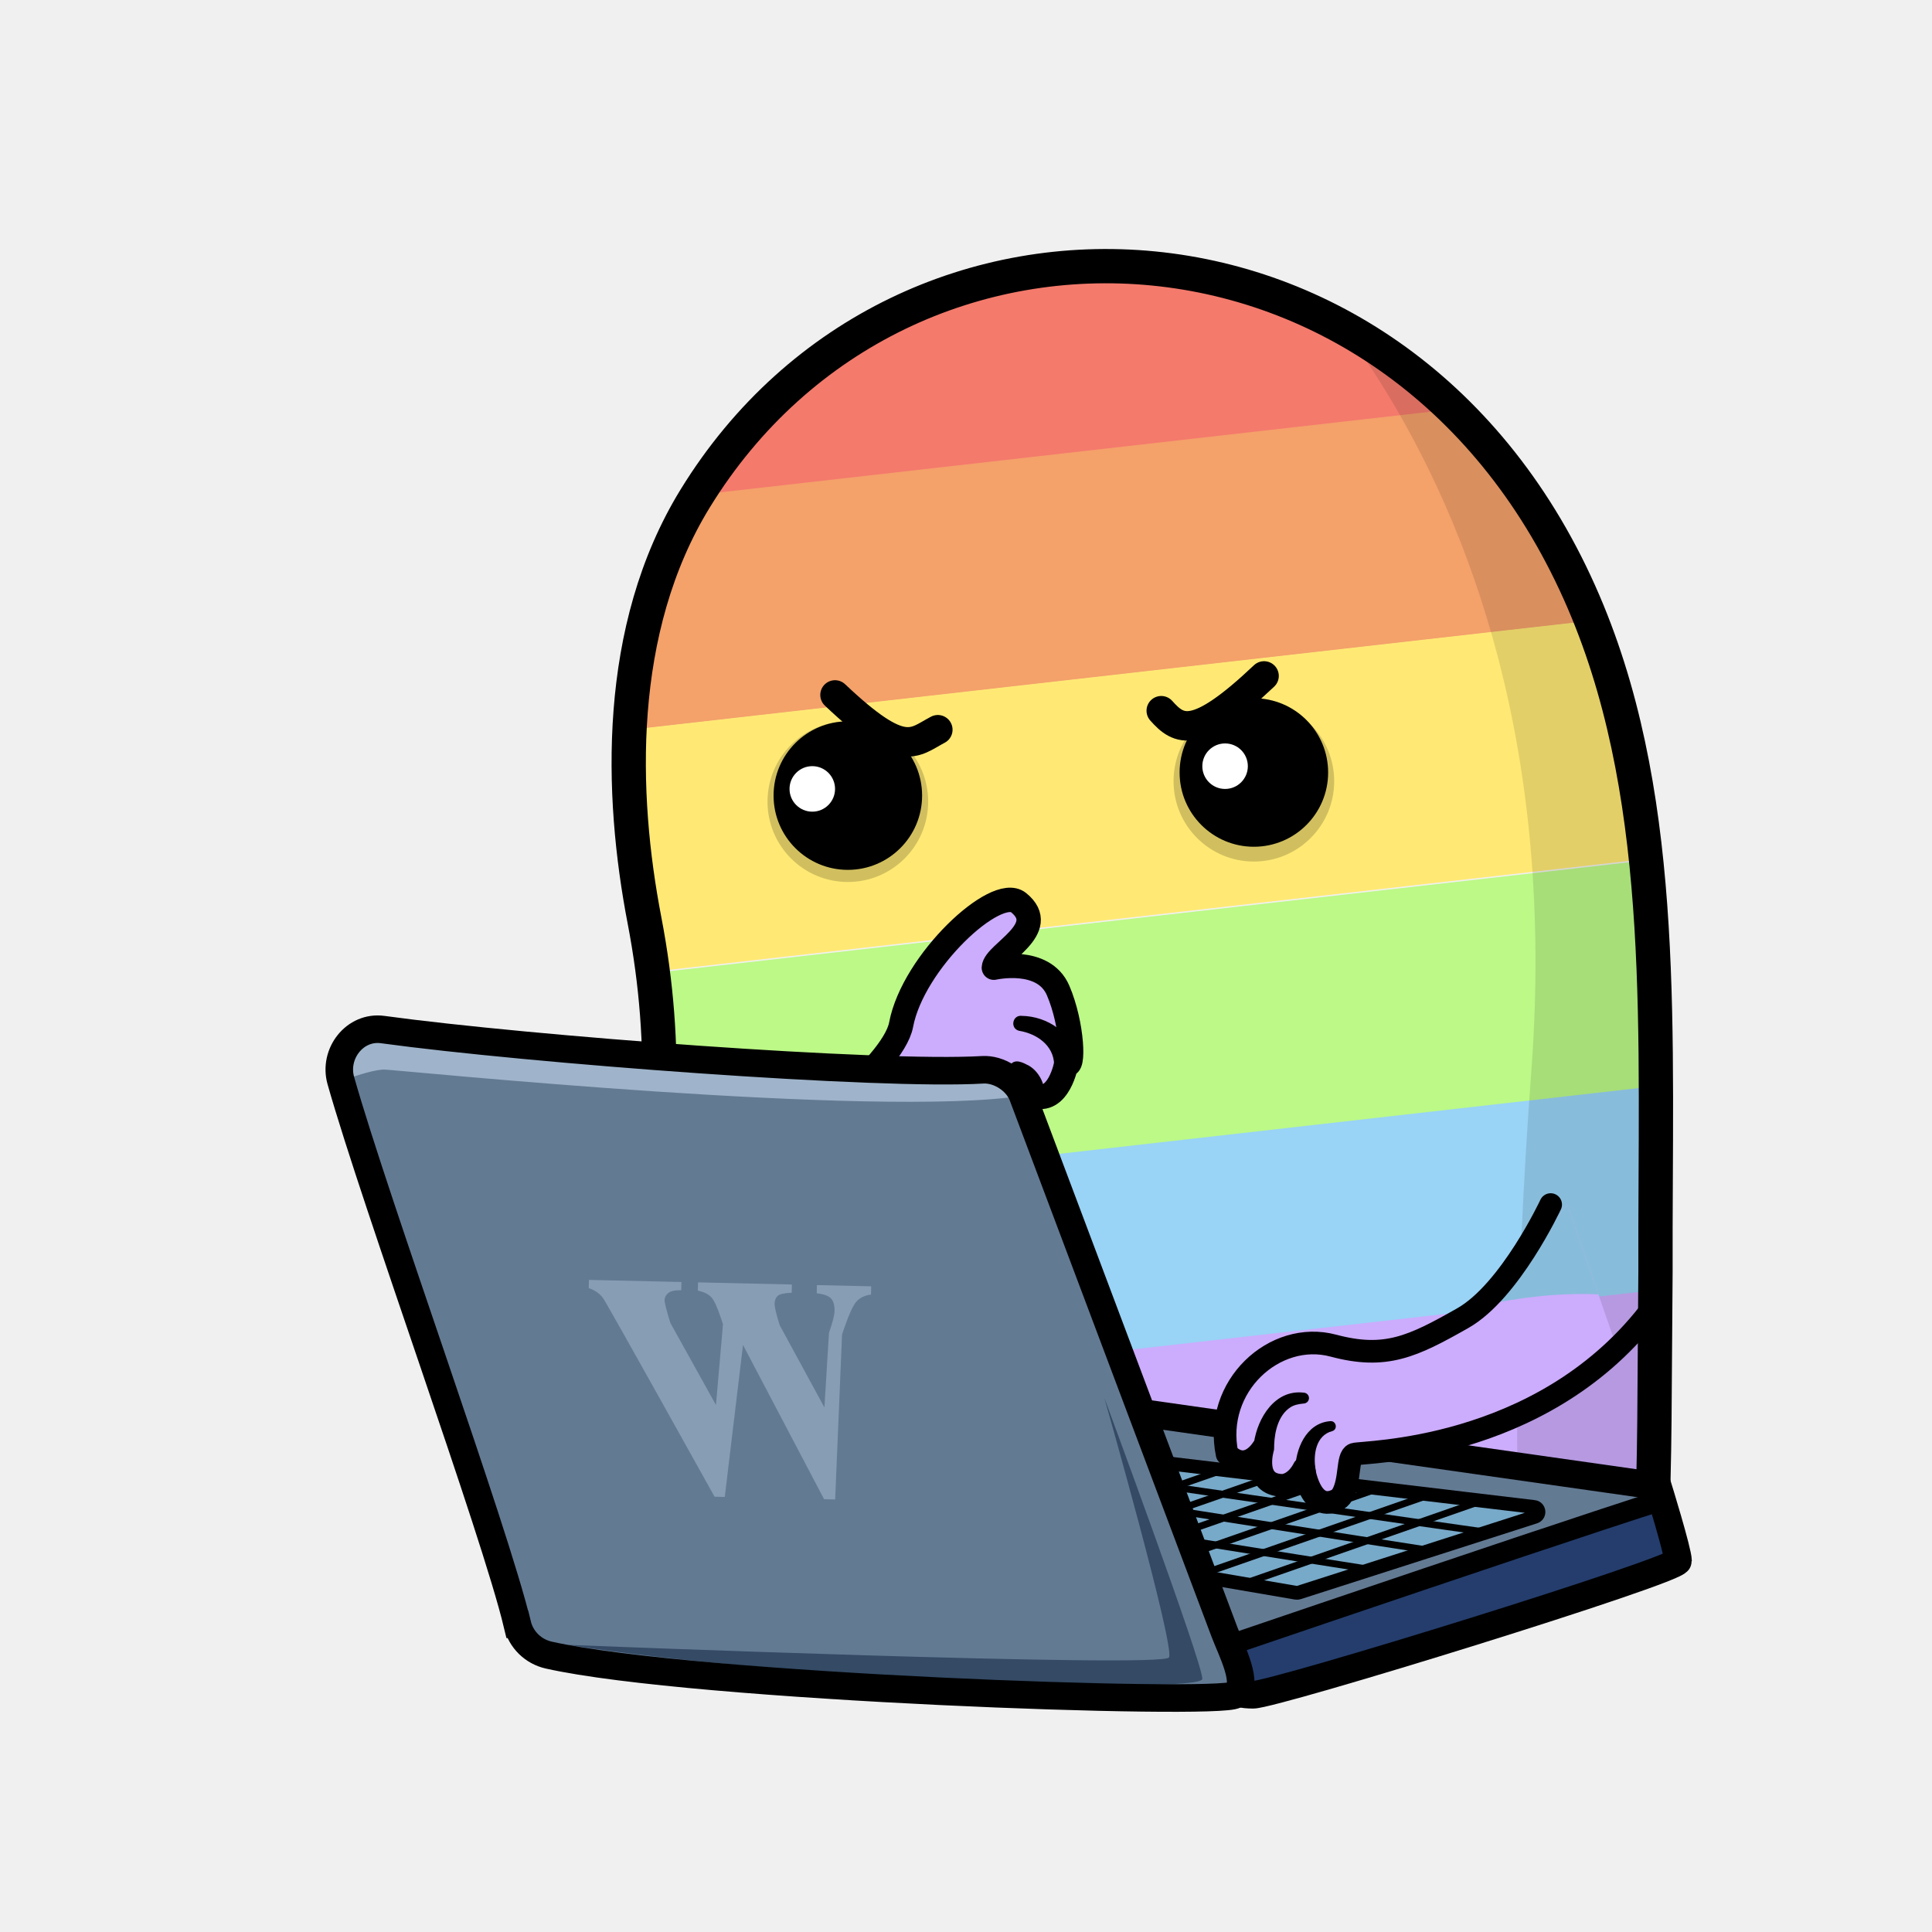
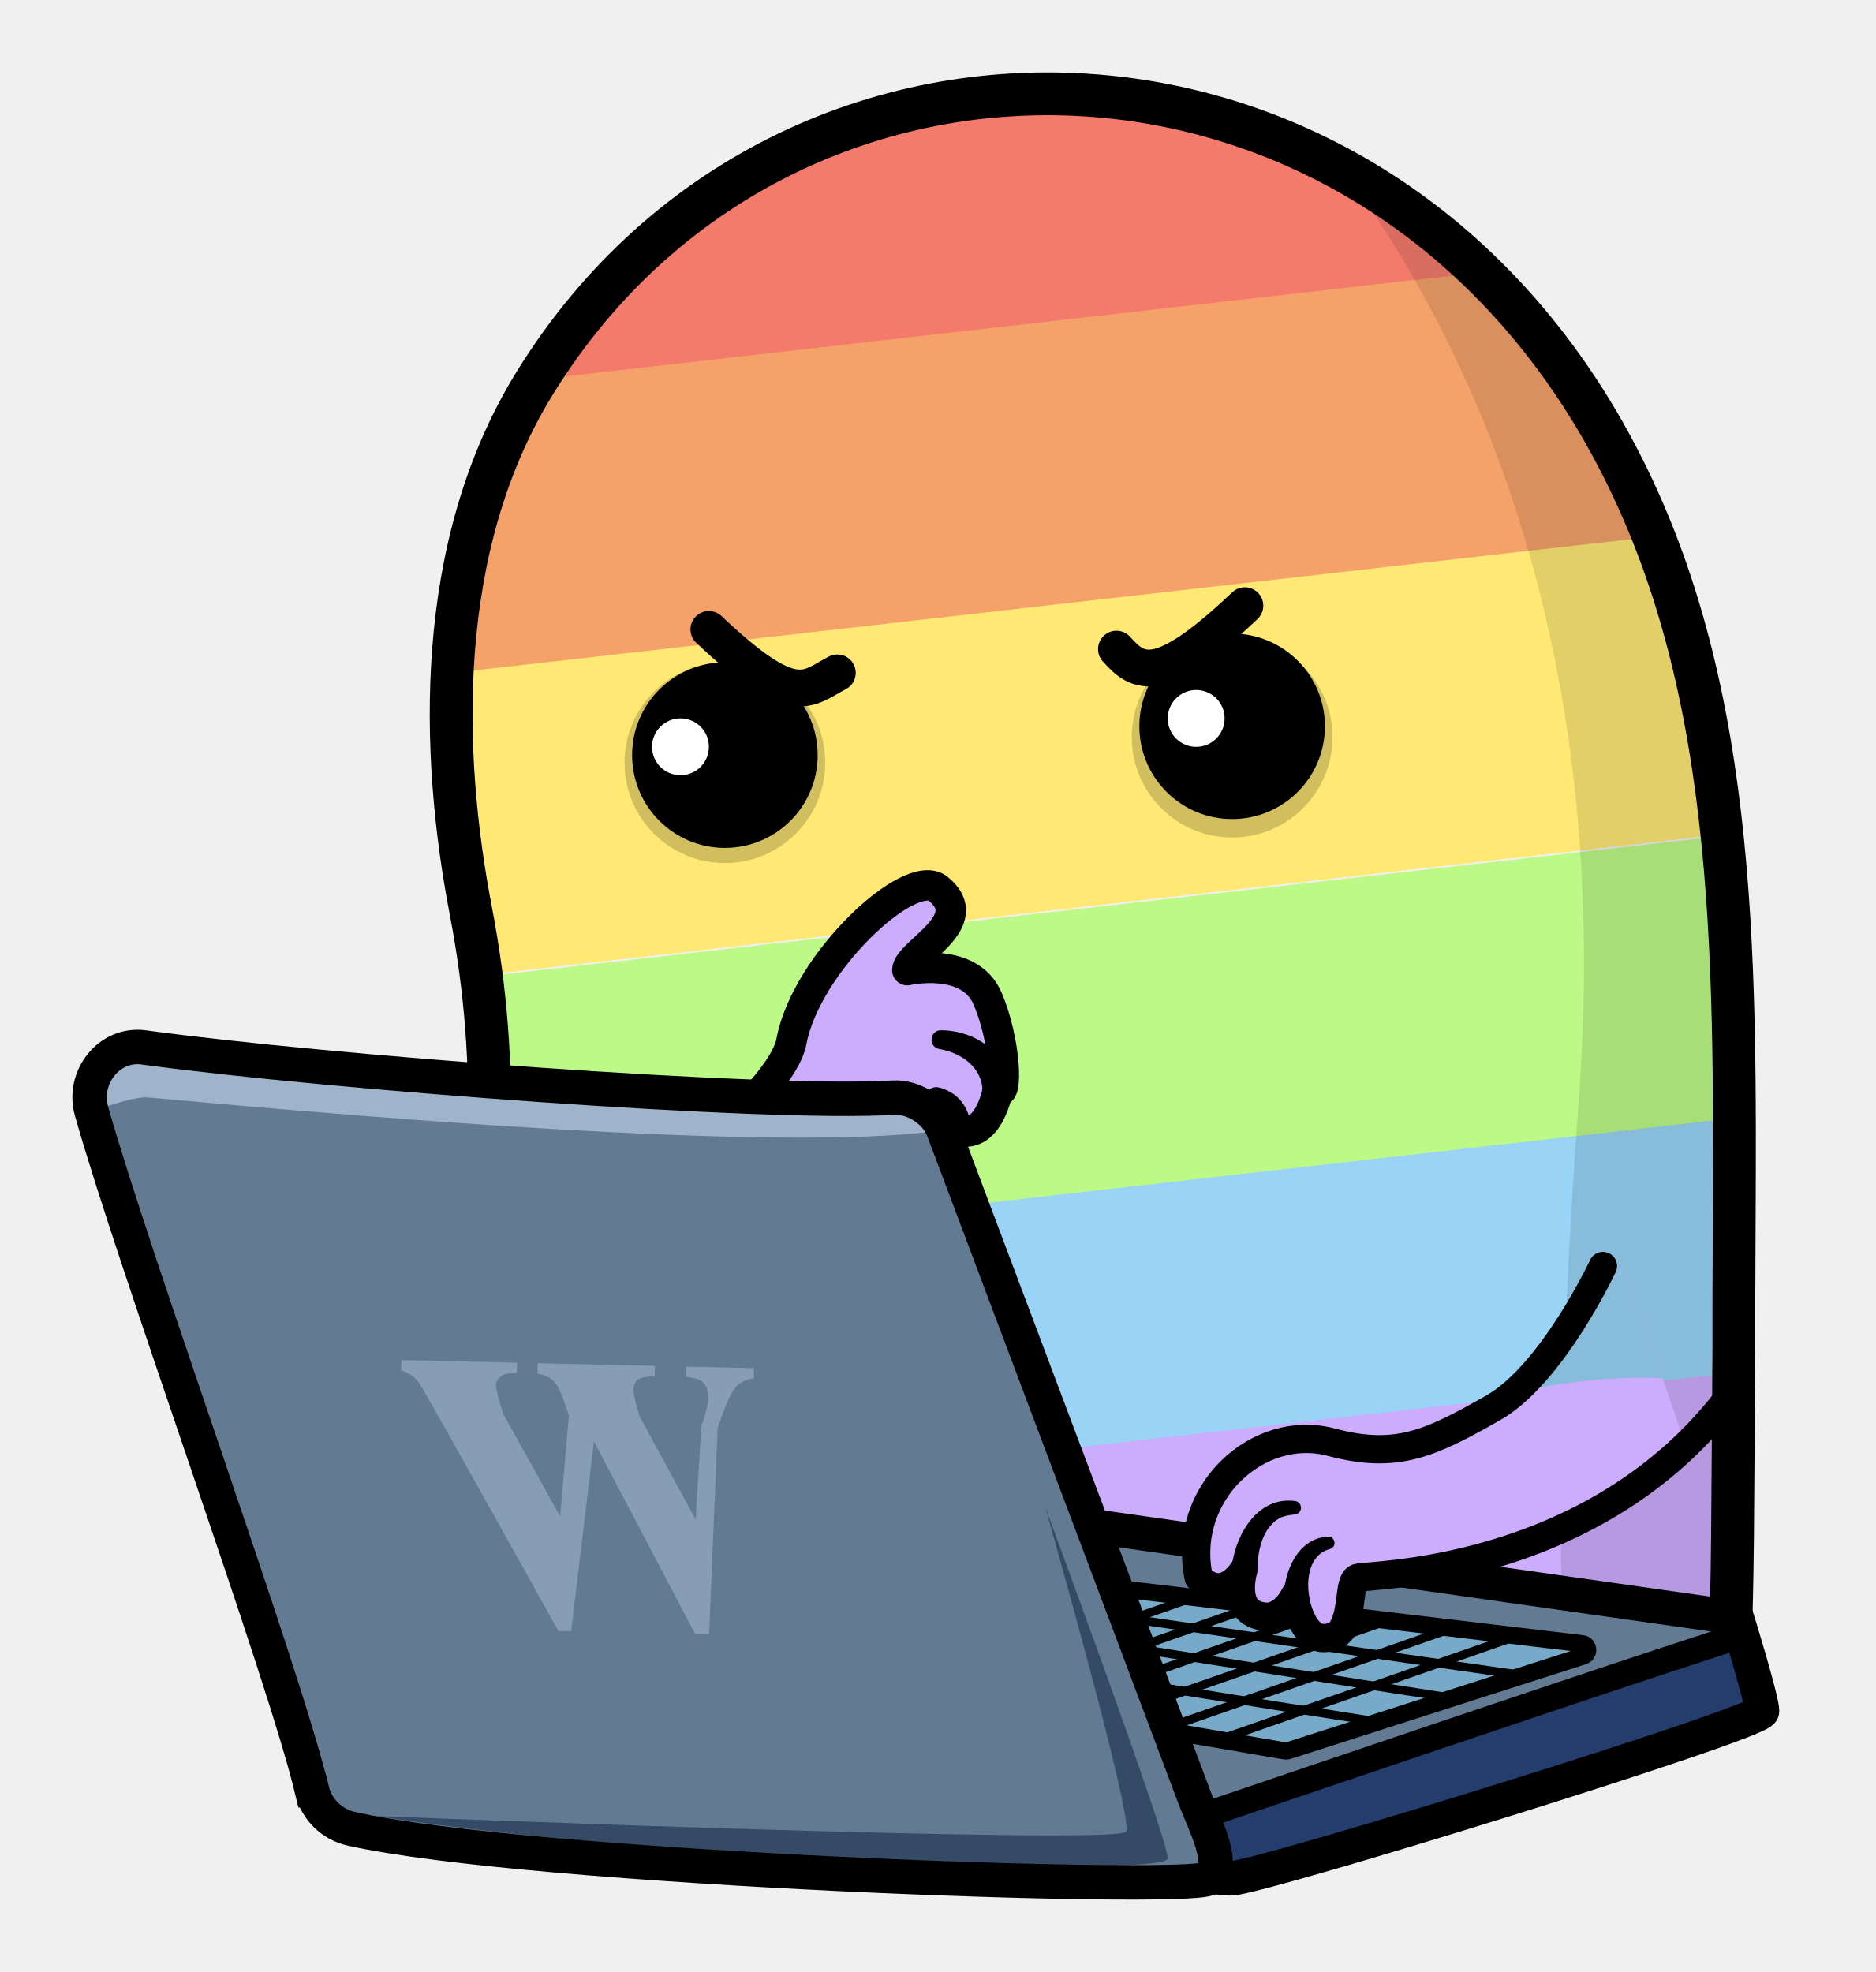
- <svg xmlns="http://www.w3.org/2000/svg" id="Capa_1" data-name="Capa 1" viewBox="0 0 500 500">
-   <defs>
-     <style>
+ <svg xmlns="http://www.w3.org/2000/svg" id="Capa_1" data-name="Capa 1" viewBox="0 0 388.593 408.567" version="1.1" width="388.593" height="408.567">
+   <defs id="defs25">
+     <style id="style2">
      .cls-1 {
        fill: #f47a6c;
      }

      .cls-1, .cls-2, .cls-3, .cls-4, .cls-5, .cls-6, .cls-7, .cls-8, .cls-9, .cls-10, .cls-11, .cls-12, .cls-13 {
        stroke-width: 0px;
      }

      .cls-2 {
        fill: #344a65;
      }

      .cls-3, .cls-14 {
        fill: #ccacfd;
      }

      .cls-15 {
        fill: #243d6d;
        stroke-width: 5.35px;
      }

      .cls-15, .cls-16, .cls-17, .cls-18, .cls-19, .cls-20, .cls-21, .cls-22, .cls-23, .cls-24, .cls-25 {
        stroke: #000;
      }

      .cls-15, .cls-16, .cls-17, .cls-19, .cls-20, .cls-21, .cls-22, .cls-24, .cls-25 {
        stroke-miterlimit: 10;
      }

      .cls-26 {
        opacity: .6;
      }

      .cls-27, .cls-16 {
        fill: #637a93;
      }

      .cls-28 {
        clip-path: url(#clippath-2);
      }

      .cls-4 {
        opacity: .18;
      }

      .cls-5 {
        fill: #99d3f6;
      }

      .cls-16, .cls-17 {
        stroke-width: 7.13px;
      }

      .cls-29 {
        clip-path: url(#clippath-6);
      }

      .cls-17, .cls-18, .cls-19, .cls-20, .cls-22, .cls-23, .cls-24, .cls-25 {
        fill: none;
      }

      .cls-18 {
        stroke-width: 5.86px;
      }

      .cls-18, .cls-19, .cls-23 {
        stroke-linecap: round;
      }

      .cls-18, .cls-23 {
        stroke-linejoin: round;
      }

      .cls-30 {
        clip-path: url(#clippath-1);
      }

      .cls-31 {
        clip-path: url(#clippath-4);
      }

      .cls-19 {
        stroke-width: 7.62px;
      }

      .cls-7 {
        fill: #fff;
      }

      .cls-20 {
        stroke-width: 8.87px;
      }

      .cls-32, .cls-21 {
        fill: #77a9c9;
      }

      .cls-21, .cls-24 {
        stroke-width: 3.56px;
      }

      .cls-22 {
        stroke-width: 1.78px;
      }

      .cls-8 {
        opacity: .11;
      }

      .cls-9 {
        fill: #bcf987;
      }

      .cls-10 {
        fill: #88bcdb;
      }

      .cls-33 {
        clip-path: url(#clippath);
      }

      .cls-23 {
        stroke-width: 6.31px;
      }

      .cls-11 {
        fill: #ffe974;
      }

      .cls-34 {
        clip-path: url(#clippath-3);
      }

      .cls-12 {
        fill: #9fb4ca;
      }

      .cls-13 {
        fill: #f4a16a;
      }

      .cls-35 {
        clip-path: url(#clippath-5);
      }

      .cls-25 {
        stroke-width: 9.03px;
      }
    </style>
    <clipPath id="clippath">
-       <path class="cls-25" d="m424.32,919.79c.94-15.49.77-36.33,1.06-67.2-.17-62.02,3.35-122.11-17.87-173.74-46.16-112.34-180.44-118.8-235.12-29.83-21.19,34.48-19.73,78.13-13.38,111.1,6.59,34.2,4.08,62.43-.99,97.78-1.35,9.39-1.69,16.78-1.26,21.8.52,6.6,3.5,9.2,9.57,10.71,51.62,8.05,171.22,27.81,242.85,37.73,4.17.35,9.47,2.72,12.37-.13,1.54-1.52,2.44-5.23,2.77-8.21Z" />
+       <path class="cls-25" d="m 424.32,919.79 c 0.94,-15.49 0.77,-36.33 1.06,-67.2 -0.17,-62.02 3.35,-122.11 -17.87,-173.74 -46.16,-112.34 -180.44,-118.8 -235.12,-29.83 -21.19,34.48 -19.73,78.13 -13.38,111.1 6.59,34.2 4.08,62.43 -0.99,97.78 -1.35,9.39 -1.69,16.78 -1.26,21.8 0.52,6.6 3.5,9.2 9.57,10.71 51.62,8.05 171.22,27.81 242.85,37.73 4.17,0.35 9.47,2.72 12.37,-0.13 1.54,-1.52 2.44,-5.23 2.77,-8.21 z" id="path4" />
    </clipPath>
    <clipPath id="clippath-1">
-       <path class="cls-20" d="m427.4,394.96c.92-15.21.76-35.69,1.04-66.01-.17-60.92,3.29-119.95-17.55-170.66-45.34-110.35-177.25-116.7-230.96-29.31-20.82,33.87-19.38,76.75-13.15,109.13,6.47,33.6,4.01,61.32-.97,96.05-1.32,9.22-1.66,16.49-1.24,21.41.51,6.48,3.44,9.04,9.41,10.52,50.7,7.91,168.18,27.32,238.55,37.07,4.1.35,9.3,2.68,12.15-.13,1.52-1.49,2.39-5.14,2.72-8.07Z" />
+       <path class="cls-20" d="m 427.4,394.96 c 0.92,-15.21 0.76,-35.69 1.04,-66.01 C 428.27,268.03 431.73,209 410.89,158.29 365.55,47.94 233.64,41.59 179.93,128.98 c -20.82,33.87 -19.38,76.75 -13.15,109.13 6.47,33.6 4.01,61.32 -0.97,96.05 -1.32,9.22 -1.66,16.49 -1.24,21.41 0.51,6.48 3.44,9.04 9.41,10.52 50.7,7.91 168.18,27.32 238.55,37.07 4.1,0.35 9.3,2.68 12.15,-0.13 1.52,-1.49 2.39,-5.14 2.72,-8.07 z" id="path7" />
    </clipPath>
    <clipPath id="clippath-2">
-       <path class="cls-23" d="m200.06,299.39c2.53-2.32,31.05-23.05,33.15-34.21,3.07-16.29,24.58-36.29,30.38-31.6,8.45,6.84-6.17,13.07-6.38,16.86,0,0,12.84-2.95,16.63,5.9,3.79,8.84,4.21,20.85,2.11,18.95,0,0-1.9,10.74-8.63,8.21,0,0-4.63,6.95-13.27,13.9-8.63,6.95-23.37,33.06-24.21,34.11s-29.78-32.11-29.78-32.11Z" />
+       <path class="cls-23" d="m 200.06,299.39 c 2.53,-2.32 31.05,-23.05 33.15,-34.21 3.07,-16.29 24.58,-36.29 30.38,-31.6 8.45,6.84 -6.17,13.07 -6.38,16.86 0,0 12.84,-2.95 16.63,5.9 3.79,8.84 4.21,20.85 2.11,18.95 0,0 -1.9,10.74 -8.63,8.21 0,0 -4.63,6.95 -13.27,13.9 -8.63,6.95 -23.37,33.06 -24.21,34.11 -0.84,1.05 -29.78,-32.11 -29.78,-32.11 z" id="path10" />
    </clipPath>
    <clipPath id="clippath-3">
-       <path class="cls-16" d="m317.58,436.42s1.08,2.19,6.72,2.19,109.98-32.23,109.98-34.65-5.24-19.34-5.24-19.34l-224-31.83,112.53,83.63Z" />
+       <path class="cls-16" d="m 317.58,436.42 c 0,0 1.08,2.19 6.72,2.19 5.64,0 109.98,-32.23 109.98,-34.65 0,-2.42 -5.24,-19.34 -5.24,-19.34 l -224,-31.83 112.53,83.63 z" id="path13" />
    </clipPath>
    <clipPath id="clippath-4">
-       <path class="cls-21" d="m397,390l-125.3-14.93c-.22-.03-.45,0-.66.09l-39.8,16.75c-1.2.51-1,2.27.29,2.49l103.91,17.81c.21.04.42.02.62-.04l61.19-19.63c1.33-.43,1.15-2.37-.24-2.54Z" />
+       <path class="cls-21" d="M 397,390 271.7,375.07 c -0.22,-0.03 -0.45,0 -0.66,0.09 l -39.8,16.75 c -1.2,0.51 -1,2.27 0.29,2.49 l 103.91,17.81 c 0.21,0.04 0.42,0.02 0.62,-0.04 l 61.19,-19.63 c 1.33,-0.43 1.15,-2.37 -0.24,-2.54 z" id="path16" />
    </clipPath>
    <clipPath id="clippath-5">
-       <path class="cls-16" d="m133.88,420.37c-5.86-24.49-36.52-108.44-45.67-140.7-1.98-6.98,3.64-14.21,10.83-13.22,37.75,5.17,128.71,12.01,155.28,10.41,4.21-.25,8.86,2.75,10.35,6.7l52.24,138.84c1.8,4.78,6.52,13.64,2.77,16.21-4.18,2.86-140.18-1.86-177.65-10.27-4.01-.9-7.18-3.97-8.14-7.97Z" />
+       <path class="cls-16" d="m 133.88,420.37 c -5.86,-24.49 -36.52,-108.44 -45.67,-140.7 -1.98,-6.98 3.64,-14.21 10.83,-13.22 37.75,5.17 128.71,12.01 155.28,10.41 4.21,-0.25 8.86,2.75 10.35,6.7 l 52.24,138.84 c 1.8,4.78 6.52,13.64 2.77,16.21 -4.18,2.86 -140.18,-1.86 -177.65,-10.27 -4.01,-0.9 -7.18,-3.97 -8.14,-7.97 z" id="path19" />
    </clipPath>
    <clipPath id="clippath-6">
-       <path class="cls-3" d="m405.62,311.74s-14.81,20.66-27.06,27.61c-12.94,7.34-19.97,10.73-33.49,7.11-15.24-4.07-31.13,10.6-27.5,28.06,4.79,4.73,8.96-.29,9.69-1.48,0,0-3.38,9.58,4.79,9.58,3.61-.46,5.36-4.36,5.36-4.36,0,0,1.55,11.25,8.26,8.29.71-.31,1.34-.84,1.72-1.52,2.17-3.77,1.21-9.81,3.07-10.47,2.03-.71,39.02,4.41,68.09-25.5l-12.94-37.33Z" />
+       <path class="cls-3" d="m 405.62,311.74 c 0,0 -14.81,20.66 -27.06,27.61 -12.94,7.34 -19.97,10.73 -33.49,7.11 -15.24,-4.07 -31.13,10.6 -27.5,28.06 4.79,4.73 8.96,-0.29 9.69,-1.48 0,0 -3.38,9.58 4.79,9.58 3.61,-0.46 5.36,-4.36 5.36,-4.36 0,0 1.55,11.25 8.26,8.29 0.71,-0.31 1.34,-0.84 1.72,-1.52 2.17,-3.77 1.21,-9.81 3.07,-10.47 2.03,-0.71 39.02,4.41 68.09,-25.5 l -12.94,-37.33 z" id="path22" />
    </clipPath>
  </defs>
-   <g>
-     <g class="cls-33">
-       <path class="cls-8" d="m303.48,563.44s101.75,67.61,89.21,236.07c-9.48,127.45,1.92,178.73,1.92,178.73l76.88-30.1,37.74-200.17-24.33-197.91-133.54-64.1-47.88,77.48Z" />
-     </g>
-     <path class="cls-25" d="m424.32,919.79c.94-15.49.77-36.33,1.06-67.2-.17-62.02,3.35-122.11-17.87-173.74-46.16-112.34-180.44-118.8-235.12-29.83-21.19,34.48-19.73,78.13-13.38,111.1,6.59,34.2,4.08,62.43-.99,97.78-1.35,9.39-1.69,16.78-1.26,21.8.52,6.6,3.5,9.2,9.57,10.71,51.62,8.05,171.22,27.81,242.85,37.73,4.17.35,9.47,2.72,12.37-.13,1.54-1.52,2.44-5.23,2.77-8.21Z" />
-   </g>
-   <g>
-     <circle class="cls-7" cx="276.41" cy="231.94" r="6.17" />
-     <g>
-       <g class="cls-30">
-         <g>
-           <polygon class="cls-13" points="512.35 149.31 136.3 191.99 141.92 128.07 517.98 85.39 512.35 149.31" />
-           <polygon class="cls-11" points="509.71 212.8 133.66 255.48 139.28 191.56 515.34 148.88 509.71 212.8" />
-           <polygon class="cls-9" points="504.89 276.98 128.83 319.66 134.46 255.74 510.51 213.06 504.89 276.98" />
-           <polygon class="cls-5" points="498.93 336.38 122.87 379.06 128.5 315.14 504.56 272.46 498.93 336.38" />
-           <polygon class="cls-3" points="472.55 408.66 96.49 451.34 118.74 369.02 494.8 326.34 472.55 408.66" />
-           <polygon class="cls-1" points="512.35 90.42 136.3 133.1 141.92 69.18 517.98 26.5 512.35 90.42" />
-         </g>
-         <path class="cls-8" d="m308.71,44.91s99.94,66.41,87.63,231.89c-9.32,125.19,1.89,175.56,1.89,175.56l75.52-29.57,37.07-196.62-23.9-194.41-131.18-62.96-47.03,76.11Z" />
-       </g>
-       <path class="cls-20" d="m427.4,394.96c.92-15.21.76-35.69,1.04-66.01-.17-60.92,3.29-119.95-17.55-170.66-45.34-110.35-177.25-116.7-230.96-29.31-20.82,33.87-19.38,76.75-13.15,109.13,6.47,33.6,4.01,61.32-.97,96.05-1.32,9.22-1.66,16.49-1.24,21.41.51,6.48,3.44,9.04,9.41,10.52,50.7,7.91,168.18,27.32,238.55,37.07,4.1.35,9.3,2.68,12.15-.13,1.52-1.49,2.39-5.14,2.72-8.07Z" />
-     </g>
-     <path class="cls-19" d="m300.53,183.93c4.62,5.18,8.88,7.79,26.61-9" />
-     <path class="cls-19" d="m242.71,188.85c-6.33,3.32-8.88,7.79-26.61-9" />
-     <g>
-       <g>
-         <g class="cls-28">
-           <polygon class="cls-3" points="185.9 270.7 307.74 289.54 315.19 249.91 289.67 199.46 166.76 237.67 185.9 270.7" />
-           <polygon class="cls-5" points="146.46 321.42 242.68 339.06 309.31 289.54 193.68 268.2 146.46 321.42" />
-         </g>
-         <path class="cls-23" d="m200.06,299.39c2.53-2.32,31.05-23.05,33.15-34.21,3.07-16.29,24.58-36.29,30.38-31.6,8.45,6.84-6.17,13.07-6.38,16.86,0,0,12.84-2.95,16.63,5.9,3.79,8.84,4.21,20.85,2.11,18.95,0,0-1.9,10.74-8.63,8.21,0,0-4.63,6.95-13.27,13.9-8.63,6.95-23.37,33.06-24.21,34.11s-29.78-32.11-29.78-32.11Z" />
-       </g>
-       <path class="cls-6" d="m272.81,275.48c-.14-4.97-4.49-7.97-9.11-8.72-2.33-.61-1.71-4.08.67-3.86,6.79.1,13.19,4.48,14.6,11.37,1.21,4.58-5.61,5.92-6.16,1.21h0Z" />
-       <path class="cls-6" d="m264.2,283.06c.43-1.09.25-2.73-.61-3.69-.34-.44-.95-.81-1.48-1.15-.9-.57-1.16-1.75-.6-2.65,1.18-1.71,3.32-.54,4.79.24,2.48,1.46,3.93,4.36,4.15,7.18.49,4.78-6.62,4.86-6.24.07h0Z" />
-     </g>
-     <circle class="cls-4" cx="219.42" cy="207.47" r="20.79" />
-     <circle class="cls-4" cx="324.5" cy="202.18" r="20.79" />
-     <g>
-       <circle class="cls-6" cx="219.42" cy="205.9" r="19.22" />
-       <circle class="cls-6" cx="324.5" cy="199.92" r="19.22" />
-     </g>
-     <circle class="cls-7" cx="210.22" cy="204.17" r="5.89" />
-     <circle class="cls-7" cx="317.05" cy="198.29" r="5.89" />
-     <g>
-       <g>
-         <path class="cls-27" d="m317.58,436.42s1.08,2.19,6.72,2.19,109.98-32.23,109.98-34.65-5.24-19.34-5.24-19.34l-224-31.83,112.53,83.63Z" />
-         <g class="cls-34">
-           <path class="cls-15" d="m437.11,386.24c-1.02-.77-137.78,45.93-137.78,45.93,0,0,9.27,22.56,32.63,21.35,23.37-1.21,153.5-30.62,105.15-67.28Z" />
-           <g>
-             <path class="cls-32" d="m397,390l-125.3-14.93c-.22-.03-.45,0-.66.09l-39.8,16.75c-1.2.51-1,2.27.29,2.49l103.91,17.81c.21.04.42.02.62-.04l61.19-19.63c1.33-.43,1.15-2.37-.24-2.54Z" />
-             <g class="cls-31">
-               <path class="cls-22" d="m358.4,406.72c-1.43,0-141.95-22.67-141.95-22.67" />
-               <path class="cls-22" d="m375.35,402.02c-1.43,0-150.74-23.69-150.74-23.69" />
-               <path class="cls-22" d="m390.47,397.32c-1.43,0-156.73-22.63-156.73-22.63" />
-               <line class="cls-22" x1="315.1" y1="412.23" x2="400.68" y2="382.41" />
-               <line class="cls-22" x1="301.75" y1="410.61" x2="387.33" y2="380.79" />
-               <line class="cls-22" x1="288.4" y1="409" x2="373.98" y2="379.18" />
-               <line class="cls-22" x1="275.05" y1="407.38" x2="360.63" y2="377.56" />
-               <line class="cls-22" x1="261.7" y1="405.76" x2="347.28" y2="375.95" />
-               <line class="cls-22" x1="248.35" y1="404.15" x2="333.93" y2="374.33" />
-               <line class="cls-22" x1="235" y1="402.53" x2="320.58" y2="372.71" />
-               <line class="cls-22" x1="221.65" y1="400.92" x2="307.23" y2="371.1" />
-               <line class="cls-22" x1="208.3" y1="399.3" x2="293.88" y2="369.48" />
+   <g id="g169" transform="translate(-69.25237,-49.44626)">
+     <circle class="cls-7" cx="276.41" cy="231.94" r="6.17" id="circle35" />
+     <g id="g57">
+       <g class="cls-30" clip-path="url(#clippath-1)" id="g53">
+         <g id="g49">
+           <polygon class="cls-13" points="141.92,128.07 517.98,85.39 512.35,149.31 136.3,191.99 " id="polygon37" />
+           <polygon class="cls-11" points="139.28,191.56 515.34,148.88 509.71,212.8 133.66,255.48 " id="polygon39" />
+           <polygon class="cls-9" points="134.46,255.74 510.51,213.06 504.89,276.98 128.83,319.66 " id="polygon41" />
+           <polygon class="cls-5" points="128.5,315.14 504.56,272.46 498.93,336.38 122.87,379.06 " id="polygon43" />
+           <polygon class="cls-3" points="118.74,369.02 494.8,326.34 472.55,408.66 96.49,451.34 " id="polygon45" />
+           <polygon class="cls-1" points="141.92,69.18 517.98,26.5 512.35,90.42 136.3,133.1 " id="polygon47" />
+         </g>
+         <path class="cls-8" d="m 308.71,44.91 c 0,0 99.94,66.41 87.63,231.89 -9.32,125.19 1.89,175.56 1.89,175.56 L 473.75,422.79 510.82,226.17 486.92,31.76 355.74,-31.2 Z" id="path51" />
+       </g>
+       <path class="cls-20" d="m 427.4,394.96 c 0.92,-15.21 0.76,-35.69 1.04,-66.01 C 428.27,268.03 431.73,209 410.89,158.29 365.55,47.94 233.64,41.59 179.93,128.98 c -20.82,33.87 -19.38,76.75 -13.15,109.13 6.47,33.6 4.01,61.32 -0.97,96.05 -1.32,9.22 -1.66,16.49 -1.24,21.41 0.51,6.48 3.44,9.04 9.41,10.52 50.7,7.91 168.18,27.32 238.55,37.07 4.1,0.35 9.3,2.68 12.15,-0.13 1.52,-1.49 2.39,-5.14 2.72,-8.07 z" id="path55" />
+     </g>
+     <path class="cls-19" d="m 300.53,183.93 c 4.62,5.18 8.88,7.79 26.61,-9" id="path59" />
+     <path class="cls-19" d="m 242.71,188.85 c -6.33,3.32 -8.88,7.79 -26.61,-9" id="path61" />
+     <g id="g77">
+       <g id="g71">
+         <g class="cls-28" clip-path="url(#clippath-2)" id="g67">
+           <polygon class="cls-3" points="315.19,249.91 289.67,199.46 166.76,237.67 185.9,270.7 307.74,289.54 " id="polygon63" />
+           <polygon class="cls-5" points="309.31,289.54 193.68,268.2 146.46,321.42 242.68,339.06 " id="polygon65" />
+         </g>
+         <path class="cls-23" d="m 200.06,299.39 c 2.53,-2.32 31.05,-23.05 33.15,-34.21 3.07,-16.29 24.58,-36.29 30.38,-31.6 8.45,6.84 -6.17,13.07 -6.38,16.86 0,0 12.84,-2.95 16.63,5.9 3.79,8.84 4.21,20.85 2.11,18.95 0,0 -1.9,10.74 -8.63,8.21 0,0 -4.63,6.95 -13.27,13.9 -8.63,6.95 -23.37,33.06 -24.21,34.11 -0.84,1.05 -29.78,-32.11 -29.78,-32.11 z" id="path69" />
+       </g>
+       <path class="cls-6" d="m 272.81,275.48 c -0.14,-4.97 -4.49,-7.97 -9.11,-8.72 -2.33,-0.61 -1.71,-4.08 0.67,-3.86 6.79,0.1 13.19,4.48 14.6,11.37 1.21,4.58 -5.61,5.92 -6.16,1.21 z" id="path73" />
+       <path class="cls-6" d="m 264.2,283.06 c 0.43,-1.09 0.25,-2.73 -0.61,-3.69 -0.34,-0.44 -0.95,-0.81 -1.48,-1.15 -0.9,-0.57 -1.16,-1.75 -0.6,-2.65 1.18,-1.71 3.32,-0.54 4.79,0.24 2.48,1.46 3.93,4.36 4.15,7.18 0.49,4.78 -6.62,4.86 -6.24,0.07 v 0 z" id="path75" />
+     </g>
+     <circle class="cls-4" cx="219.42" cy="207.47" r="20.79" id="circle79" />
+     <circle class="cls-4" cx="324.5" cy="202.18" r="20.79" id="circle81" />
+     <g id="g87">
+       <circle class="cls-6" cx="219.42" cy="205.9" r="19.22" id="circle83" />
+       <circle class="cls-6" cx="324.5" cy="199.92" r="19.22" id="circle85" />
+     </g>
+     <circle class="cls-7" cx="210.22" cy="204.17" r="5.89" id="circle89" />
+     <circle class="cls-7" cx="317.05" cy="198.29" r="5.89" id="circle91" />
+     <g id="g147">
+       <g id="g133">
+         <path class="cls-27" d="m 317.58,436.42 c 0,0 1.08,2.19 6.72,2.19 5.64,0 109.98,-32.23 109.98,-34.65 0,-2.42 -5.24,-19.34 -5.24,-19.34 l -224,-31.83 112.53,83.63 z" id="path93" />
+         <g class="cls-34" clip-path="url(#clippath-3)" id="g129">
+           <path class="cls-15" d="m 437.11,386.24 c -1.02,-0.77 -137.78,45.93 -137.78,45.93 0,0 9.27,22.56 32.63,21.35 23.37,-1.21 153.5,-30.62 105.15,-67.28 z" id="path95" />
+           <g id="g127">
+             <path class="cls-32" d="M 397,390 271.7,375.07 c -0.22,-0.03 -0.45,0 -0.66,0.09 l -39.8,16.75 c -1.2,0.51 -1,2.27 0.29,2.49 l 103.91,17.81 c 0.21,0.04 0.42,0.02 0.62,-0.04 l 61.19,-19.63 c 1.33,-0.43 1.15,-2.37 -0.24,-2.54 z" id="path97" />
+             <g class="cls-31" clip-path="url(#clippath-4)" id="g123">
+               <path class="cls-22" d="m 358.4,406.72 c -1.43,0 -141.95,-22.67 -141.95,-22.67" id="path99" />
+               <path class="cls-22" d="m 375.35,402.02 c -1.43,0 -150.74,-23.69 -150.74,-23.69" id="path101" />
+               <path class="cls-22" d="m 390.47,397.32 c -1.43,0 -156.73,-22.63 -156.73,-22.63" id="path103" />
+               <line class="cls-22" x1="315.1" y1="412.23" x2="400.68" y2="382.41" id="line105" />
+               <line class="cls-22" x1="301.75" y1="410.61" x2="387.33" y2="380.79" id="line107" />
+               <line class="cls-22" x1="288.4" y1="409" x2="373.98" y2="379.18" id="line109" />
+               <line class="cls-22" x1="275.05" y1="407.38" x2="360.63" y2="377.56" id="line111" />
+               <line class="cls-22" x1="261.7" y1="405.76" x2="347.28" y2="375.95" id="line113" />
+               <line class="cls-22" x1="248.35" y1="404.15" x2="333.93" y2="374.33" id="line115" />
+               <line class="cls-22" x1="235" y1="402.53" x2="320.58" y2="372.71" id="line117" />
+               <line class="cls-22" x1="221.65" y1="400.92" x2="307.23" y2="371.1" id="line119" />
+               <line class="cls-22" x1="208.3" y1="399.3" x2="293.88" y2="369.48" id="line121" />
            </g>
-             <path class="cls-24" d="m397,390l-125.3-14.93c-.22-.03-.45,0-.66.09l-39.8,16.75c-1.2.51-1,2.27.29,2.49l103.91,17.81c.21.04.42.02.62-.04l61.19-19.63c1.33-.43,1.15-2.37-.24-2.54Z" />
+             <path class="cls-24" d="M 397,390 271.7,375.07 c -0.22,-0.03 -0.45,0 -0.66,0.09 l -39.8,16.75 c -1.2,0.51 -1,2.27 0.29,2.49 l 103.91,17.81 c 0.21,0.04 0.42,0.02 0.62,-0.04 l 61.19,-19.63 c 1.33,-0.43 1.15,-2.37 -0.24,-2.54 z" id="path125" />
          </g>
        </g>
-         <path class="cls-17" d="m317.58,436.42s1.08,2.19,6.72,2.19,109.98-32.23,109.98-34.65-5.24-19.34-5.24-19.34l-224-31.83,112.53,83.63Z" />
-       </g>
-       <g>
-         <path class="cls-27" d="m133.88,420.37c-5.86-24.49-36.52-108.44-45.67-140.7-1.98-6.98,3.64-14.21,10.83-13.22,37.75,5.17,128.71,12.01,155.28,10.41,4.21-.25,8.86,2.75,10.35,6.7l52.24,138.84c1.8,4.78,6.52,13.64,2.77,16.21-4.18,2.86-140.18-1.86-177.65-10.27-4.01-.9-7.18-3.97-8.14-7.97Z" />
-         <g class="cls-35">
-           <path class="cls-12" d="m80.38,282.81c1.93-.64,14.79-6.21,19.3-6s127.35,12.65,164.98,6.75c37.63-5.9-153.53-25.39-153.53-25.39l-29.01,5.21-1.74,19.42Z" />
-           <path class="cls-2" d="m146.89,425.69s154.09,6.14,155.65,3.25c1.56-2.89-16.72-67.12-16.72-67.12,0,0,25.43,68.63,25.34,72.67-.09,4.04-106.31.22-164.27-8.81Z" />
-         </g>
-         <path class="cls-17" d="m133.88,420.37c-5.86-24.49-36.52-108.44-45.67-140.7-1.98-6.98,3.64-14.21,10.83-13.22,37.75,5.17,128.71,12.01,155.28,10.41,4.21-.25,8.86,2.75,10.35,6.7l52.24,138.84c1.8,4.78,6.52,13.64,2.77,16.21-4.18,2.86-140.18-1.86-177.65-10.27-4.01-.9-7.18-3.97-8.14-7.97Z" />
-       </g>
-     </g>
-     <g>
-       <path class="cls-14" d="m405.62,311.74s-14.81,20.66-27.06,27.61c-12.94,7.34-19.97,10.73-33.49,7.11-15.24-4.07-31.13,10.6-27.5,28.06,4.79,4.73,8.96-.29,9.69-1.48,0,0-3.38,9.58,4.79,9.58,3.61-.46,5.36-4.36,5.36-4.36,0,0,1.55,11.25,8.26,8.29.71-.31,1.34-.84,1.72-1.52,2.17-3.77,1.21-9.81,3.07-10.47,2.03-.71,39.02,4.41,68.09-25.5l-12.94-37.33Z" />
-       <g class="cls-29">
-         <path class="cls-10" d="m356.41,346.22s60.2-26.37,93.24,1.34c33.04,27.72,25.89-56.06-26.19-51.3-52.08,4.76-67.05,49.96-67.05,49.96Z" />
-       </g>
-     </g>
-     <g>
-       <path class="cls-18" d="m401.31,311.74s-10.5,22.45-22.75,29.4c-12.94,7.34-19.97,10.73-33.49,7.11-15.24-4.07-31.13,10.6-27.5,28.06,4.79,4.73,8.51-.34,9.24-1.52,0,0-2.93,9.63,5.24,9.62,3.61-.46,5.36-4.36,5.36-4.36,0,0,1.55,11.25,8.26,8.29.71-.31,1.34-.84,1.72-1.52,2.17-3.77,1.21-9.81,3.07-10.47,2.03-.71,47.79-.36,76.09-36.31" />
-       <path class="cls-6" d="m324.51,373.43c.94-6.49,5.48-13.92,12.92-13.01.78.04,1.37.71,1.33,1.48-.04.78-.7,1.34-1.45,1.34-1.24.13-2.42.35-3.37.98-3.05,1.99-4.04,6.15-4.18,9.61-.11,3.82-5.73,3.39-5.25-.41h0Z" />
-       <path class="cls-6" d="m335.21,380.69c-.04-5.54,2.76-12.39,9-12.89,1.57-.2,2.1,2.04.62,2.56-4.3,1.07-5.01,6.13-4.37,9.86.69,3.93-5.22,4.47-5.25.47h0Z" />
-     </g>
-     <g class="cls-26">
-       <path class="cls-12" d="m213.28,388l-20.99-39.92-4.72,39.33-2.64-.06s-27.49-49.42-28.77-51.25c-.82-1.24-2.08-2.15-3.79-2.73l.05-2.13,23.93.54-.05,2.13c-1.62-.04-2.74.21-3.36.73-.62.52-.94,1.13-.95,1.82-.01.65.48,2.62,1.49,5.9l11.81,21.25,1.82-20.94-.48-1.39c-.95-2.9-1.8-4.75-2.54-5.55-.74-.8-1.9-1.37-3.49-1.72l.05-2.13,24.29.55-.05,2.13c-1.9.07-3.1.34-3.62.81-.52.47-.79,1.14-.81,2.02-.02.84.43,2.71,1.34,5.61l11.56,21.25,1.18-19.29c.94-2.74,1.42-4.6,1.44-5.6.03-1.49-.26-2.59-.89-3.3-.63-.7-1.87-1.15-3.72-1.35l.05-2.13,14.04.32-.05,2.13c-1.56.2-2.81.79-3.74,1.78-.94,1-2.19,3.85-3.75,8.57l-1.78,42.68-2.89-.07Z" />
+         <path class="cls-17" d="m 317.58,436.42 c 0,0 1.08,2.19 6.72,2.19 5.64,0 109.98,-32.23 109.98,-34.65 0,-2.42 -5.24,-19.34 -5.24,-19.34 l -224,-31.83 112.53,83.63 z" id="path131" />
+       </g>
+       <g id="g145">
+         <path class="cls-27" d="m 133.88,420.37 c -5.86,-24.49 -36.52,-108.44 -45.67,-140.7 -1.98,-6.98 3.64,-14.21 10.83,-13.22 37.75,5.17 128.71,12.01 155.28,10.41 4.21,-0.25 8.86,2.75 10.35,6.7 l 52.24,138.84 c 1.8,4.78 6.52,13.64 2.77,16.21 -4.18,2.86 -140.18,-1.86 -177.65,-10.27 -4.01,-0.9 -7.18,-3.97 -8.14,-7.97 z" id="path135" />
+         <g class="cls-35" clip-path="url(#clippath-5)" id="g141">
+           <path class="cls-12" d="m 80.38,282.81 c 1.93,-0.64 14.79,-6.21 19.3,-6 4.51,0.21 127.35,12.65 164.98,6.75 37.63,-5.9 -153.53,-25.39 -153.53,-25.39 l -29.01,5.21 -1.74,19.42 z" id="path137" />
+           <path class="cls-2" d="m 146.89,425.69 c 0,0 154.09,6.14 155.65,3.25 1.56,-2.89 -16.72,-67.12 -16.72,-67.12 0,0 25.43,68.63 25.34,72.67 -0.09,4.04 -106.31,0.22 -164.27,-8.81 z" id="path139" />
+         </g>
+         <path class="cls-17" d="m 133.88,420.37 c -5.86,-24.49 -36.52,-108.44 -45.67,-140.7 -1.98,-6.98 3.64,-14.21 10.83,-13.22 37.75,5.17 128.71,12.01 155.28,10.41 4.21,-0.25 8.86,2.75 10.35,6.7 l 52.24,138.84 c 1.8,4.78 6.52,13.64 2.77,16.21 -4.18,2.86 -140.18,-1.86 -177.65,-10.27 -4.01,-0.9 -7.18,-3.97 -8.14,-7.97 z" id="path143" />
+       </g>
+     </g>
+     <g id="g155">
+       <path class="cls-14" d="m 405.62,311.74 c 0,0 -14.81,20.66 -27.06,27.61 -12.94,7.34 -19.97,10.73 -33.49,7.11 -15.24,-4.07 -31.13,10.6 -27.5,28.06 4.79,4.73 8.96,-0.29 9.69,-1.48 0,0 -3.38,9.58 4.79,9.58 3.61,-0.46 5.36,-4.36 5.36,-4.36 0,0 1.55,11.25 8.26,8.29 0.71,-0.31 1.34,-0.84 1.72,-1.52 2.17,-3.77 1.21,-9.81 3.07,-10.47 2.03,-0.71 39.02,4.41 68.09,-25.5 l -12.94,-37.33 z" id="path149" />
+       <g class="cls-29" clip-path="url(#clippath-6)" id="g153">
+         <path class="cls-10" d="m 356.41,346.22 c 0,0 60.2,-26.37 93.24,1.34 33.04,27.72 25.89,-56.06 -26.19,-51.3 -52.08,4.76 -67.05,49.96 -67.05,49.96 z" id="path151" />
+       </g>
+     </g>
+     <g id="g163">
+       <path class="cls-18" d="m 401.31,311.74 c 0,0 -10.5,22.45 -22.75,29.4 -12.94,7.34 -19.97,10.73 -33.49,7.11 -15.24,-4.07 -31.13,10.6 -27.5,28.06 4.79,4.73 8.51,-0.34 9.24,-1.52 0,0 -2.93,9.63 5.24,9.62 3.61,-0.46 5.36,-4.36 5.36,-4.36 0,0 1.55,11.25 8.26,8.29 0.71,-0.31 1.34,-0.84 1.72,-1.52 2.17,-3.77 1.21,-9.81 3.07,-10.47 2.03,-0.71 47.79,-0.36 76.09,-36.31" id="path157" />
+       <path class="cls-6" d="m 324.51,373.43 c 0.94,-6.49 5.48,-13.92 12.92,-13.01 0.78,0.04 1.37,0.71 1.33,1.48 -0.04,0.78 -0.7,1.34 -1.45,1.34 -1.24,0.13 -2.42,0.35 -3.37,0.98 -3.05,1.99 -4.04,6.15 -4.18,9.61 -0.11,3.82 -5.73,3.39 -5.25,-0.41 v 0 z" id="path159" />
+       <path class="cls-6" d="m 335.21,380.69 c -0.04,-5.54 2.76,-12.39 9,-12.89 1.57,-0.2 2.1,2.04 0.62,2.56 -4.3,1.07 -5.01,6.13 -4.37,9.86 0.69,3.93 -5.22,4.47 -5.25,0.47 z" id="path161" />
+     </g>
+     <g class="cls-26" id="g167">
+       <path class="cls-12" d="m 213.28,388 -20.99,-39.92 -4.72,39.33 -2.64,-0.06 c 0,0 -27.49,-49.42 -28.77,-51.25 -0.82,-1.24 -2.08,-2.15 -3.79,-2.73 l 0.05,-2.13 23.93,0.54 -0.05,2.13 c -1.62,-0.04 -2.74,0.21 -3.36,0.73 -0.62,0.52 -0.94,1.13 -0.95,1.82 -0.01,0.65 0.48,2.62 1.49,5.9 l 11.81,21.25 1.82,-20.94 -0.48,-1.39 c -0.95,-2.9 -1.8,-4.75 -2.54,-5.55 -0.74,-0.8 -1.9,-1.37 -3.49,-1.72 l 0.05,-2.13 24.29,0.55 -0.05,2.13 c -1.9,0.07 -3.1,0.34 -3.62,0.81 -0.52,0.47 -0.79,1.14 -0.81,2.02 -0.02,0.84 0.43,2.71 1.34,5.61 l 11.56,21.25 1.18,-19.29 c 0.94,-2.74 1.42,-4.6 1.44,-5.6 0.03,-1.49 -0.26,-2.59 -0.89,-3.3 -0.63,-0.7 -1.87,-1.15 -3.72,-1.35 l 0.05,-2.13 14.04,0.32 -0.05,2.13 c -1.56,0.2 -2.81,0.79 -3.74,1.78 -0.94,1 -2.19,3.85 -3.75,8.57 l -1.78,42.68 -2.89,-0.07 z" id="path165" />
    </g>
  </g>
</svg>
